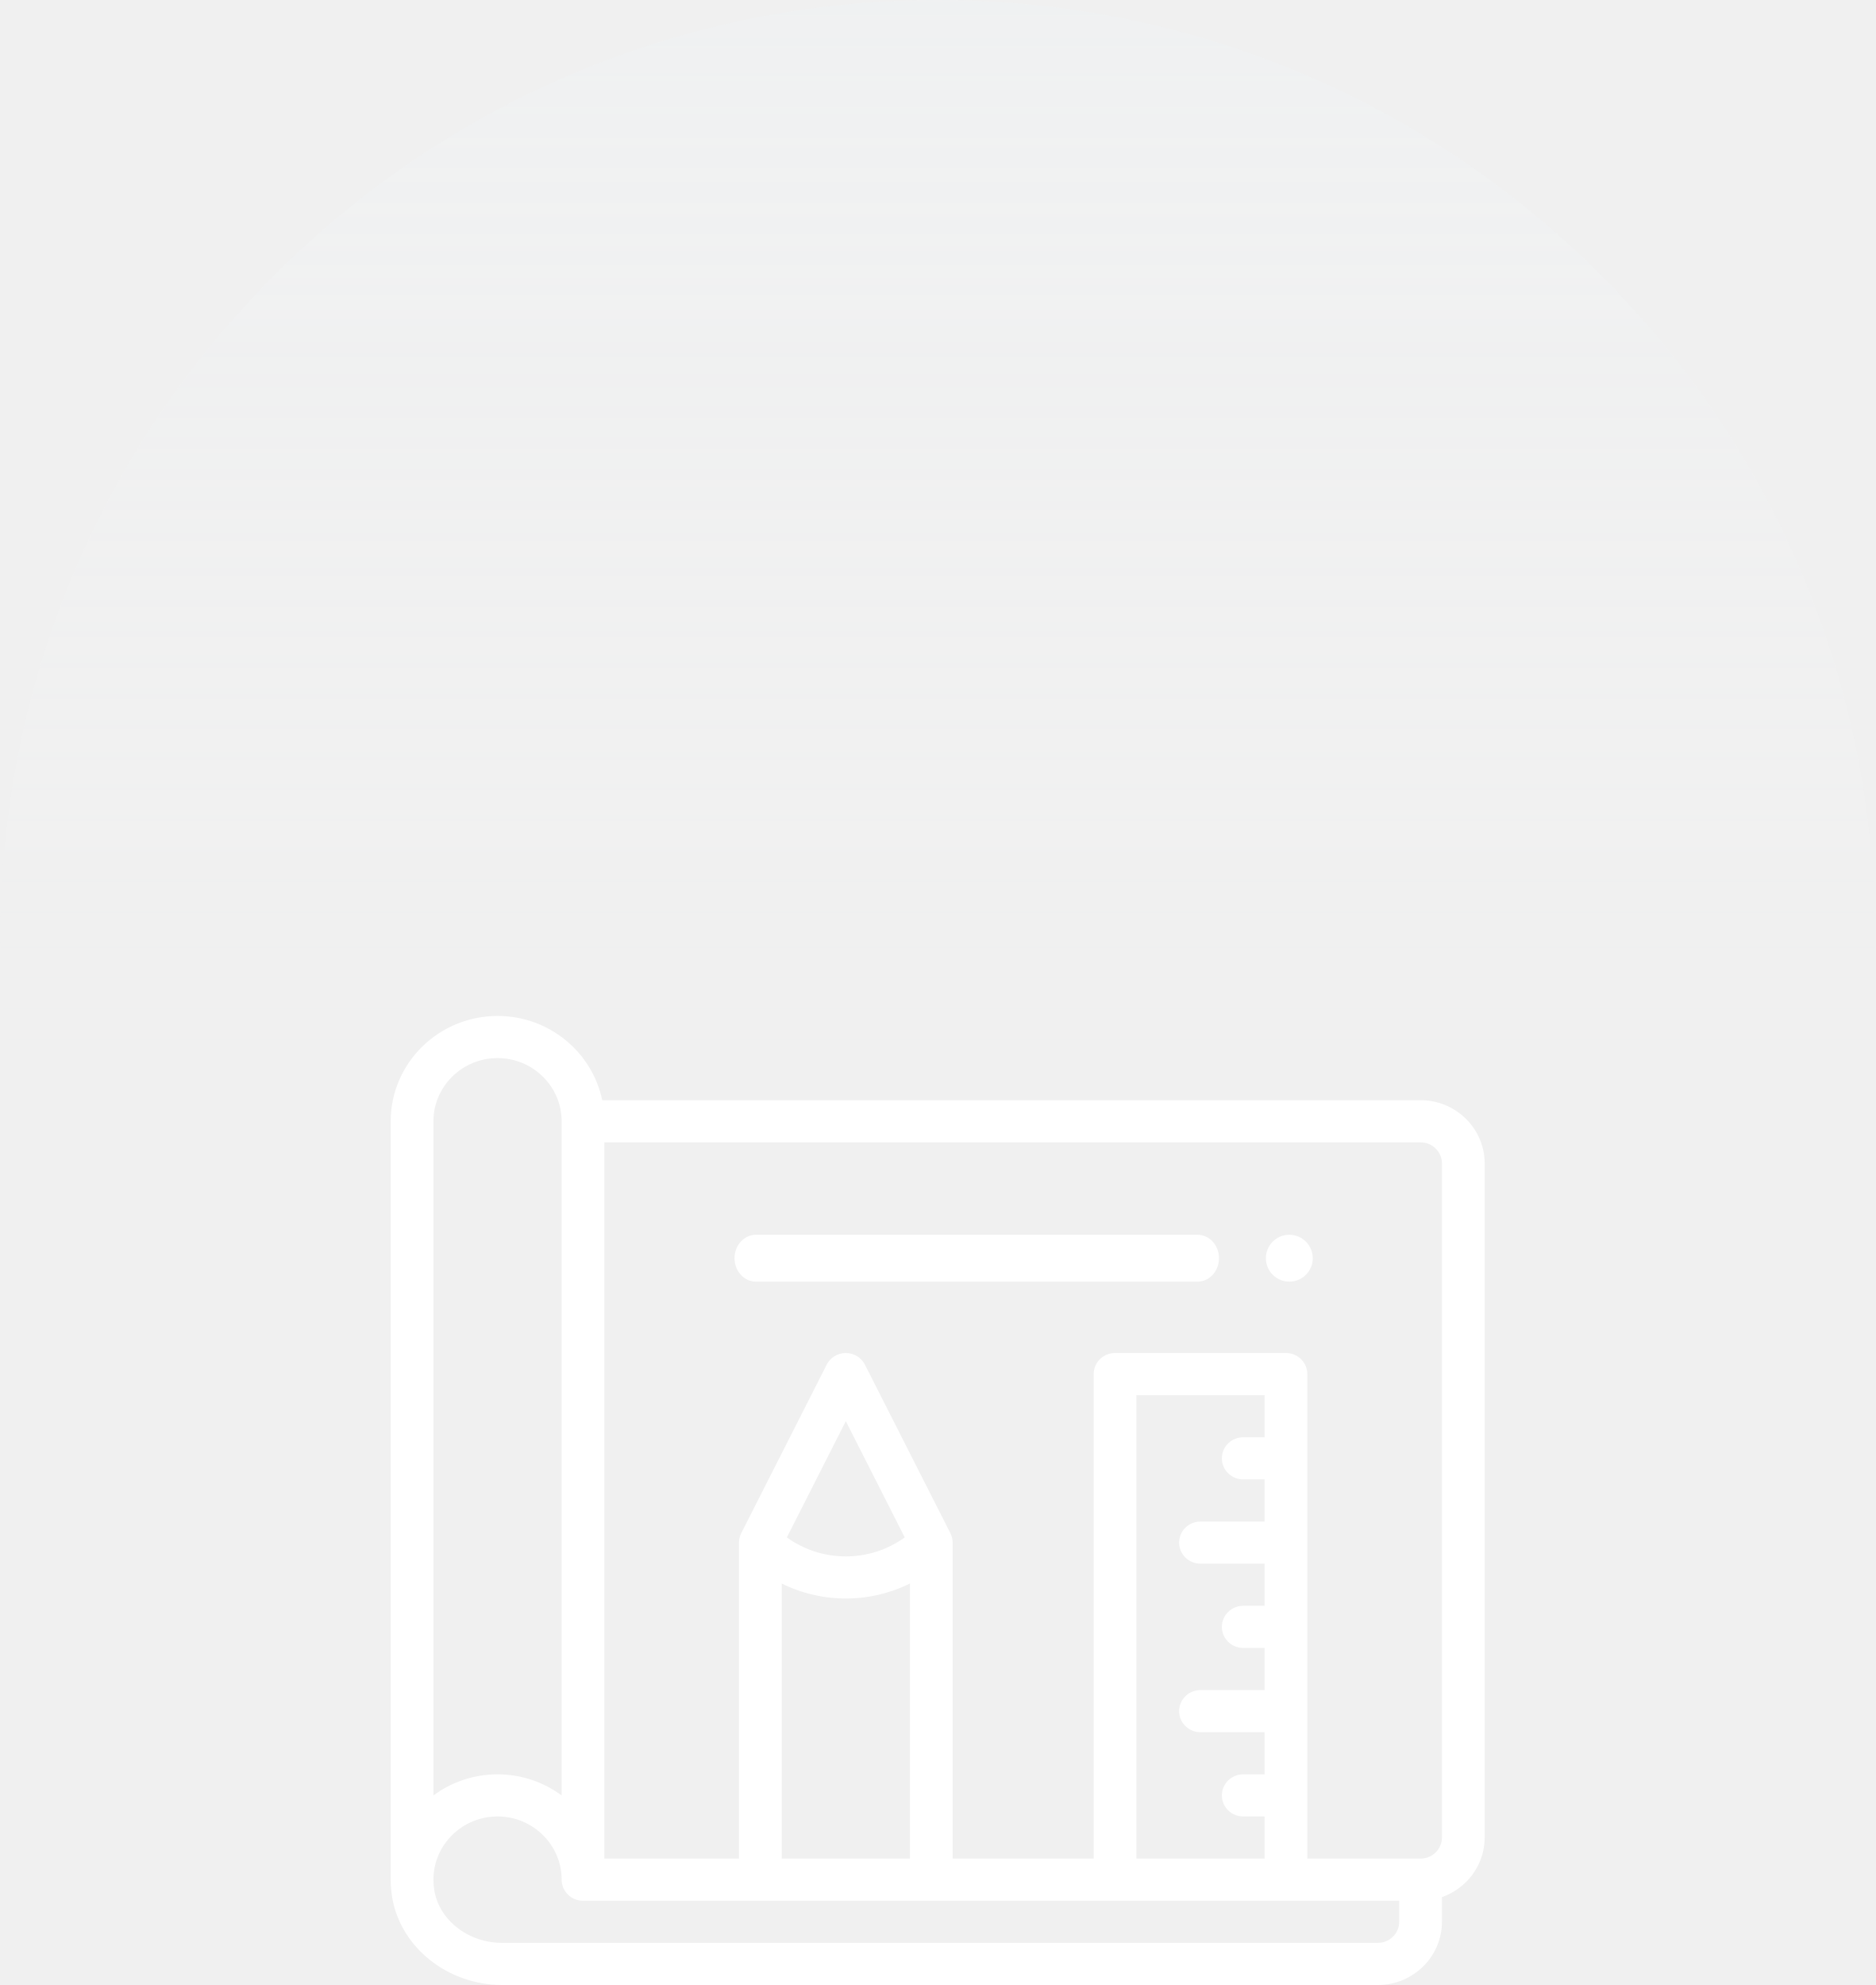
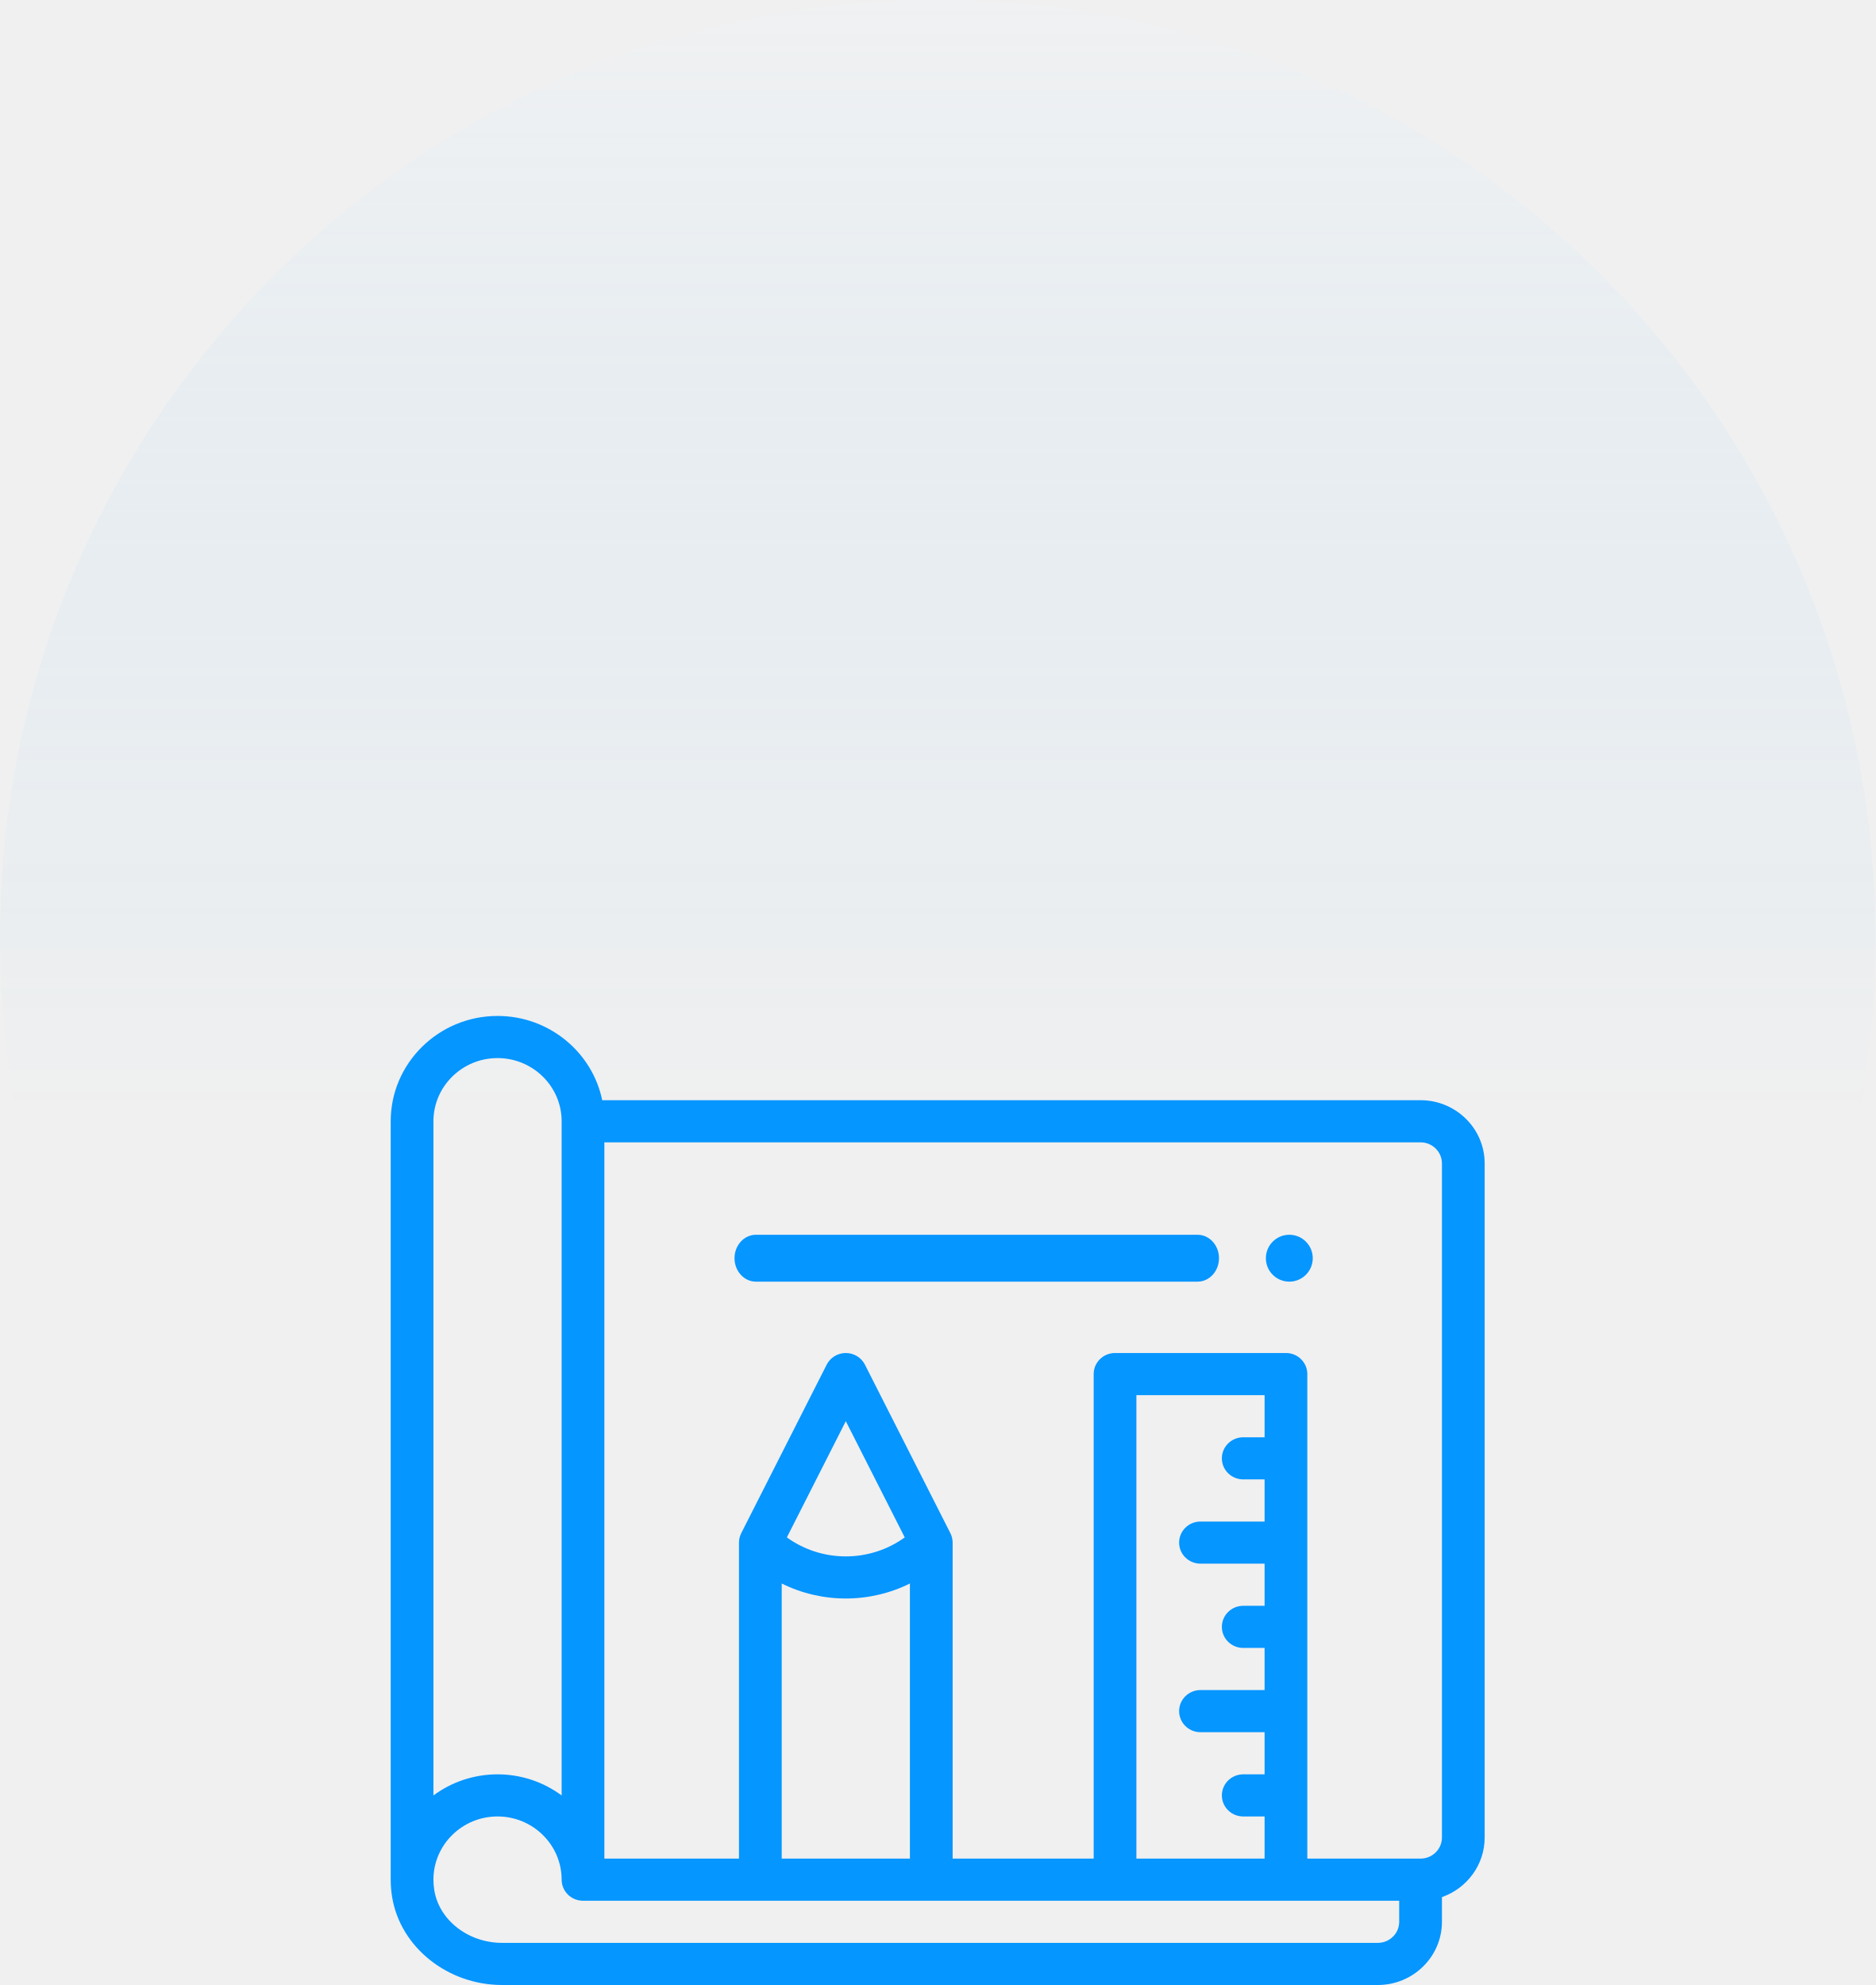
<svg xmlns="http://www.w3.org/2000/svg" width="120" height="127" viewBox="0 0 120 127" fill="none">
  <circle opacity="0.142" cx="60" cy="60" r="60" fill="url(#paint0_linear_111_25)" />
-   <path d="M82.5 79C81.672 79 81 79.672 81 80.5C81 81.328 81.672 82 82.5 82C83.328 82 84 81.328 84 80.5C84 79.672 83.328 79 82.5 79Z" fill="white" />
-   <path fill-rule="evenodd" clip-rule="evenodd" d="M90.898 70.391H38.534C37.899 67.319 35.137 65 31.836 65C28.067 65 25 68.023 25 71.739V120.261C25 120.632 25.031 121.01 25.093 121.383C25.622 124.585 28.646 127 32.129 127H88.164C90.426 127 92.266 125.186 92.266 122.957V121.377C93.857 120.82 95 119.322 95 117.565V74.435C95 72.205 93.16 70.391 90.898 70.391ZM27.734 71.739C27.734 69.51 29.574 67.696 31.836 67.696C34.097 67.696 35.938 69.51 35.938 71.739V114.873C34.794 114.025 33.374 113.522 31.836 113.522C30.298 113.522 28.878 114.025 27.734 114.873V71.739ZM88.164 124.304C88.918 124.304 89.531 123.7 89.531 122.957V121.609H82.285H71.348H59.59H48.652H37.305C36.55 121.609 35.938 121.005 35.938 120.261C35.938 118.031 34.097 116.217 31.836 116.217C29.574 116.217 27.734 118.031 27.734 120.261C27.734 120.488 27.754 120.719 27.792 120.95C28.108 122.862 29.972 124.304 32.129 124.304H88.164ZM54.121 102.272C55.529 102.272 56.937 101.951 58.223 101.312V118.913H50.02V101.312C51.305 101.951 52.713 102.272 54.121 102.272ZM54.121 90.927L50.35 98.362C52.584 99.983 55.658 99.983 57.892 98.362L54.121 90.927ZM79.551 94.652H80.918V97.348H76.816C76.061 97.348 75.449 97.951 75.449 98.696C75.449 99.44 76.061 100.043 76.816 100.043H80.918V102.739H79.551C78.796 102.739 78.184 103.343 78.184 104.087C78.184 104.831 78.796 105.435 79.551 105.435H80.918V108.13H76.816C76.061 108.13 75.449 108.734 75.449 109.478C75.449 110.223 76.061 110.826 76.816 110.826H80.918V113.522H79.551C78.796 113.522 78.184 114.125 78.184 114.87C78.184 115.614 78.796 116.217 79.551 116.217H80.918V118.913H72.715V89.261H80.918V91.957H79.551C78.796 91.957 78.184 92.56 78.184 93.304C78.184 94.049 78.796 94.652 79.551 94.652ZM83.652 118.913H90.898C91.652 118.913 92.266 118.308 92.266 117.565H92.266V74.435C92.266 73.692 91.652 73.087 90.898 73.087H38.672V118.913H47.285V98.697C47.285 98.648 47.288 98.599 47.294 98.551C47.294 98.542 47.296 98.534 47.297 98.525C47.298 98.52 47.299 98.515 47.3 98.509C47.305 98.475 47.31 98.44 47.318 98.406C47.322 98.391 47.325 98.376 47.329 98.361C47.338 98.327 47.348 98.294 47.359 98.261C47.364 98.247 47.369 98.234 47.374 98.221C47.388 98.184 47.403 98.148 47.421 98.113C47.422 98.11 47.423 98.107 47.425 98.104C47.426 98.1 47.428 98.096 47.429 98.093L47.439 98.074L47.443 98.067L52.898 87.31C53.13 86.854 53.603 86.565 54.121 86.565C54.639 86.565 55.112 86.854 55.344 87.31L60.799 98.067C60.8 98.068 60.8 98.069 60.801 98.07C60.801 98.071 60.802 98.072 60.803 98.073L60.813 98.093C60.814 98.096 60.816 98.1 60.817 98.104C60.819 98.107 60.82 98.11 60.821 98.113C60.839 98.148 60.855 98.184 60.868 98.221C60.871 98.228 60.873 98.234 60.876 98.241C60.878 98.248 60.88 98.254 60.883 98.261C60.894 98.294 60.904 98.327 60.913 98.361C60.917 98.376 60.92 98.391 60.924 98.406C60.932 98.44 60.938 98.475 60.942 98.509C60.944 98.523 60.947 98.537 60.948 98.55C60.954 98.599 60.957 98.648 60.957 98.696V118.913H69.981V87.913C69.981 87.169 70.593 86.565 71.348 86.565H82.285C83.04 86.565 83.652 87.169 83.652 87.913V118.913Z" fill="white" />
-   <path d="M76.628 79H48.372C47.614 79 47 79.672 47 80.5C47 81.328 47.614 82 48.372 82H76.628C77.386 82 78 81.328 78 80.5C78 79.672 77.386 79 76.628 79Z" fill="white" />
+   <path d="M82.5 79C81.672 79 81 79.672 81 80.5C81 81.328 81.672 82 82.5 82C83.328 82 84 81.328 84 80.5C84 79.672 83.328 79 82.5 79Z" fill="#0696FF" />
+   <path fill-rule="evenodd" clip-rule="evenodd" d="M90.898 70.391H38.534C37.899 67.319 35.137 65 31.836 65C28.067 65 25 68.023 25 71.739V120.261C25 120.632 25.031 121.01 25.093 121.383C25.622 124.585 28.646 127 32.129 127H88.164C90.426 127 92.266 125.186 92.266 122.957V121.377C93.857 120.82 95 119.322 95 117.565V74.435C95 72.205 93.16 70.391 90.898 70.391ZM27.734 71.739C27.734 69.51 29.574 67.696 31.836 67.696C34.097 67.696 35.938 69.51 35.938 71.739V114.873C34.794 114.025 33.374 113.522 31.836 113.522C30.298 113.522 28.878 114.025 27.734 114.873V71.739ZM88.164 124.304C88.918 124.304 89.531 123.7 89.531 122.957V121.609H82.285H71.348H59.59H48.652H37.305C36.55 121.609 35.938 121.005 35.938 120.261C35.938 118.031 34.097 116.217 31.836 116.217C29.574 116.217 27.734 118.031 27.734 120.261C27.734 120.488 27.754 120.719 27.792 120.95C28.108 122.862 29.972 124.304 32.129 124.304H88.164ZM54.121 102.272C55.529 102.272 56.937 101.951 58.223 101.312V118.913H50.02V101.312C51.305 101.951 52.713 102.272 54.121 102.272ZM54.121 90.927L50.35 98.362C52.584 99.983 55.658 99.983 57.892 98.362L54.121 90.927ZM79.551 94.652H80.918V97.348H76.816C76.061 97.348 75.449 97.951 75.449 98.696C75.449 99.44 76.061 100.043 76.816 100.043H80.918V102.739H79.551C78.796 102.739 78.184 103.343 78.184 104.087C78.184 104.831 78.796 105.435 79.551 105.435H80.918V108.13H76.816C76.061 108.13 75.449 108.734 75.449 109.478C75.449 110.223 76.061 110.826 76.816 110.826H80.918V113.522H79.551C78.796 113.522 78.184 114.125 78.184 114.87C78.184 115.614 78.796 116.217 79.551 116.217H80.918V118.913H72.715V89.261H80.918V91.957H79.551C78.796 91.957 78.184 92.56 78.184 93.304C78.184 94.049 78.796 94.652 79.551 94.652ZM83.652 118.913H90.898C91.652 118.913 92.266 118.308 92.266 117.565H92.266V74.435C92.266 73.692 91.652 73.087 90.898 73.087H38.672V118.913H47.285V98.697C47.285 98.648 47.288 98.599 47.294 98.551C47.294 98.542 47.296 98.534 47.297 98.525C47.298 98.52 47.299 98.515 47.3 98.509C47.305 98.475 47.31 98.44 47.318 98.406C47.322 98.391 47.325 98.376 47.329 98.361C47.338 98.327 47.348 98.294 47.359 98.261C47.364 98.247 47.369 98.234 47.374 98.221C47.388 98.184 47.403 98.148 47.421 98.113C47.422 98.11 47.423 98.107 47.425 98.104C47.426 98.1 47.428 98.096 47.429 98.093L47.439 98.074L47.443 98.067L52.898 87.31C53.13 86.854 53.603 86.565 54.121 86.565C54.639 86.565 55.112 86.854 55.344 87.31L60.799 98.067C60.8 98.068 60.8 98.069 60.801 98.07C60.801 98.071 60.802 98.072 60.803 98.073L60.813 98.093C60.814 98.096 60.816 98.1 60.817 98.104C60.819 98.107 60.82 98.11 60.821 98.113C60.839 98.148 60.855 98.184 60.868 98.221C60.871 98.228 60.873 98.234 60.876 98.241C60.878 98.248 60.88 98.254 60.883 98.261C60.894 98.294 60.904 98.327 60.913 98.361C60.917 98.376 60.92 98.391 60.924 98.406C60.932 98.44 60.938 98.475 60.942 98.509C60.944 98.523 60.947 98.537 60.948 98.55C60.954 98.599 60.957 98.648 60.957 98.696V118.913H69.981V87.913C69.981 87.169 70.593 86.565 71.348 86.565H82.285C83.04 86.565 83.652 87.169 83.652 87.913V118.913Z" fill="#0696FF" />
+   <path d="M76.628 79H48.372C47.614 79 47 79.672 47 80.5C47 81.328 47.614 82 48.372 82H76.628C77.386 82 78 81.328 78 80.5C78 79.672 77.386 79 76.628 79Z" fill="#0696FF" />
  <defs>
    <linearGradient id="paint0_linear_111_25" x1="24.641" y1="0" x2="24.641" y2="70.719" gradientUnits="userSpaceOnUse">
      <stop stop-color="#EEF8FF" />
-       <stop offset="1" stop-color="white" stop-opacity="0.01" />
+       <stop offset="1" stop-color="#0696FF" stop-opacity="0.01" />
    </linearGradient>
  </defs>
</svg>
